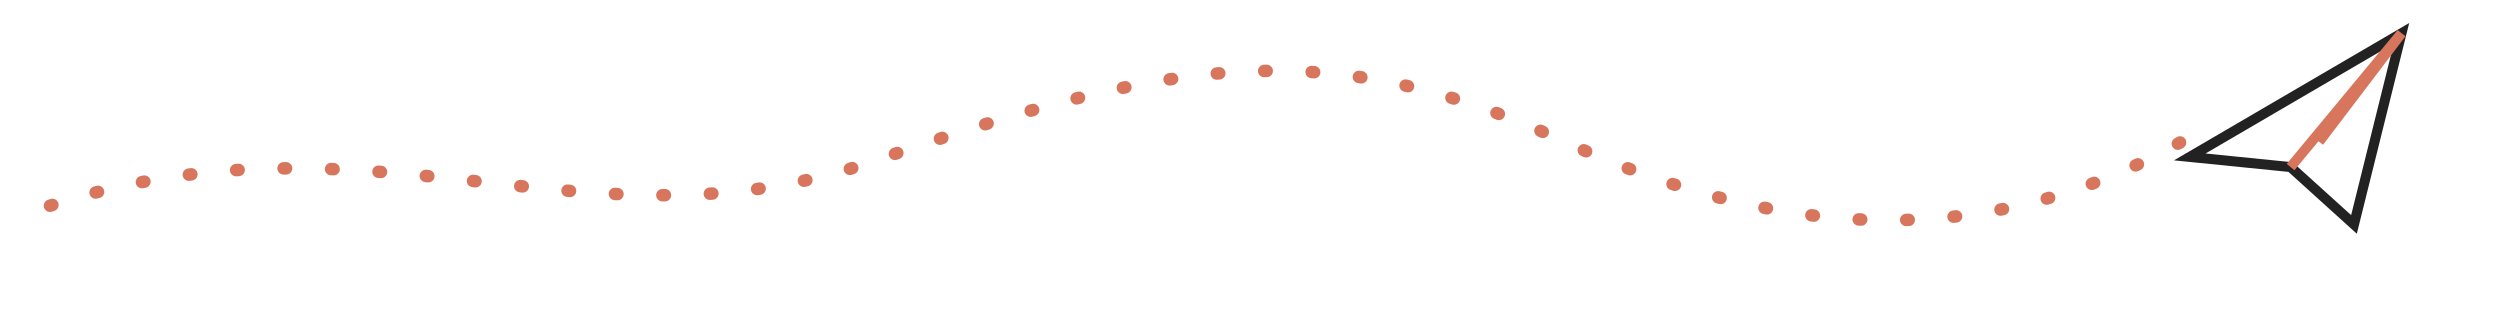
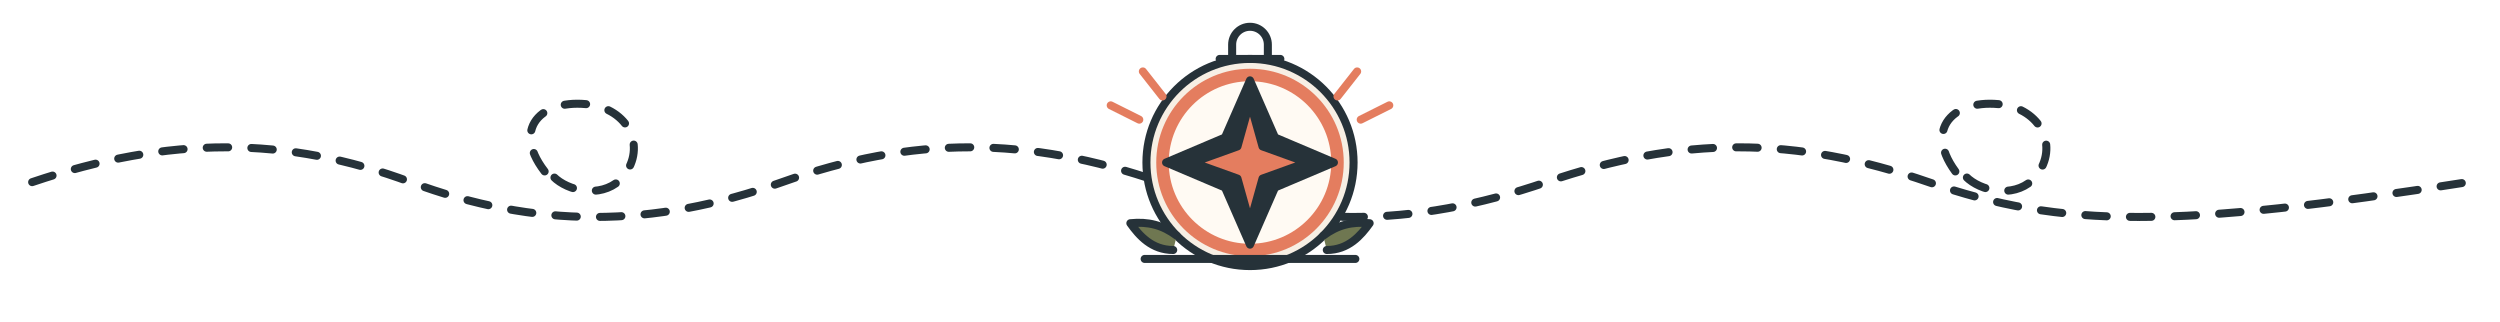
<svg xmlns="http://www.w3.org/2000/svg" viewBox="0 0 1400 180" width="1400" height="180" preserveAspectRatio="xMidYMid meet">
-   <svg x="0" y="0" width="1400" height="180" viewBox="0 0 1000 120" preserveAspectRatio="xMidYMid meet">
-     <path d="M20 78c130-42 215 22 330-18s180-52 275-8 180 42 255-4" fill="none" stroke="#d8765d" stroke-width="5" stroke-linecap="round" stroke-dasharray="1 18" />
-     <g transform="translate(870 25) rotate(-10)">
-       <path d="M0 34 92 0 60 72 39 45 0 34Z" fill="none" stroke="#222" stroke-width="4" />
-       <path d="M39 45 92 0 52 37" fill="none" stroke="#d8765d" stroke-width="4" />
-     </g>
-   </svg>
+   <g fill="none" stroke="#263239" stroke-width="4.5" stroke-linecap="round" stroke-linejoin="round" stroke-dasharray="12 13">
+     <path d="M18 102 C95 76 160 76 230 102 S365 128 438 102 S575 76 650 102 S790 128 866 102 S1005 76 1080 102 S1218 128 1382 102" />
+     <path d="M305 96 C285 70 306 54 333 59 C355 64 362 86 347 101 C336 111 318 107 310 99" />
+     <path d="M1095 96 C1076 70 1097 54 1124 59 C1146 64 1153 86 1138 101 C1127 111 1109 107 1101 99" />
+   </g>
+   <g stroke="#263239" stroke-width="4.5" stroke-linecap="round" stroke-linejoin="round">
+     <circle cx="700" cy="91" r="58" fill="#f7efe4" />
+     <circle cx="700" cy="91" r="49" fill="#fffaf3" stroke="#e47d5f" stroke-width="7" />
+     <circle cx="700" cy="91" r="8" fill="#e47d5f" />
+     <path d="M700 45 714 77 747 91 714 105 700 137 686 105 653 91 686 77Z" fill="#263239" />
+     <path d="M700 57 707 82 732 91 707 100 700 125 693 100 668 91 693 82Z" fill="#e47d5f" />
+     <path d="M683 33h34M690 33v-8a10 10 0 0 1 20 0v8" fill="none" />
+     <path d="M657 140c-12 0-19-8-24-15 10-1 18 1 26 7M743 140c12 0 19-8 24-15-10-1-18 1-26 7" fill="#6f7751" />
+     <path d="M641 145h118" fill="none" />
+     <path d="M651 54l-11-14M749 54l11-14M638 67l-16-8M762 67l16-8" stroke="#e47d5f" fill="none" />
+   </g>
</svg>
